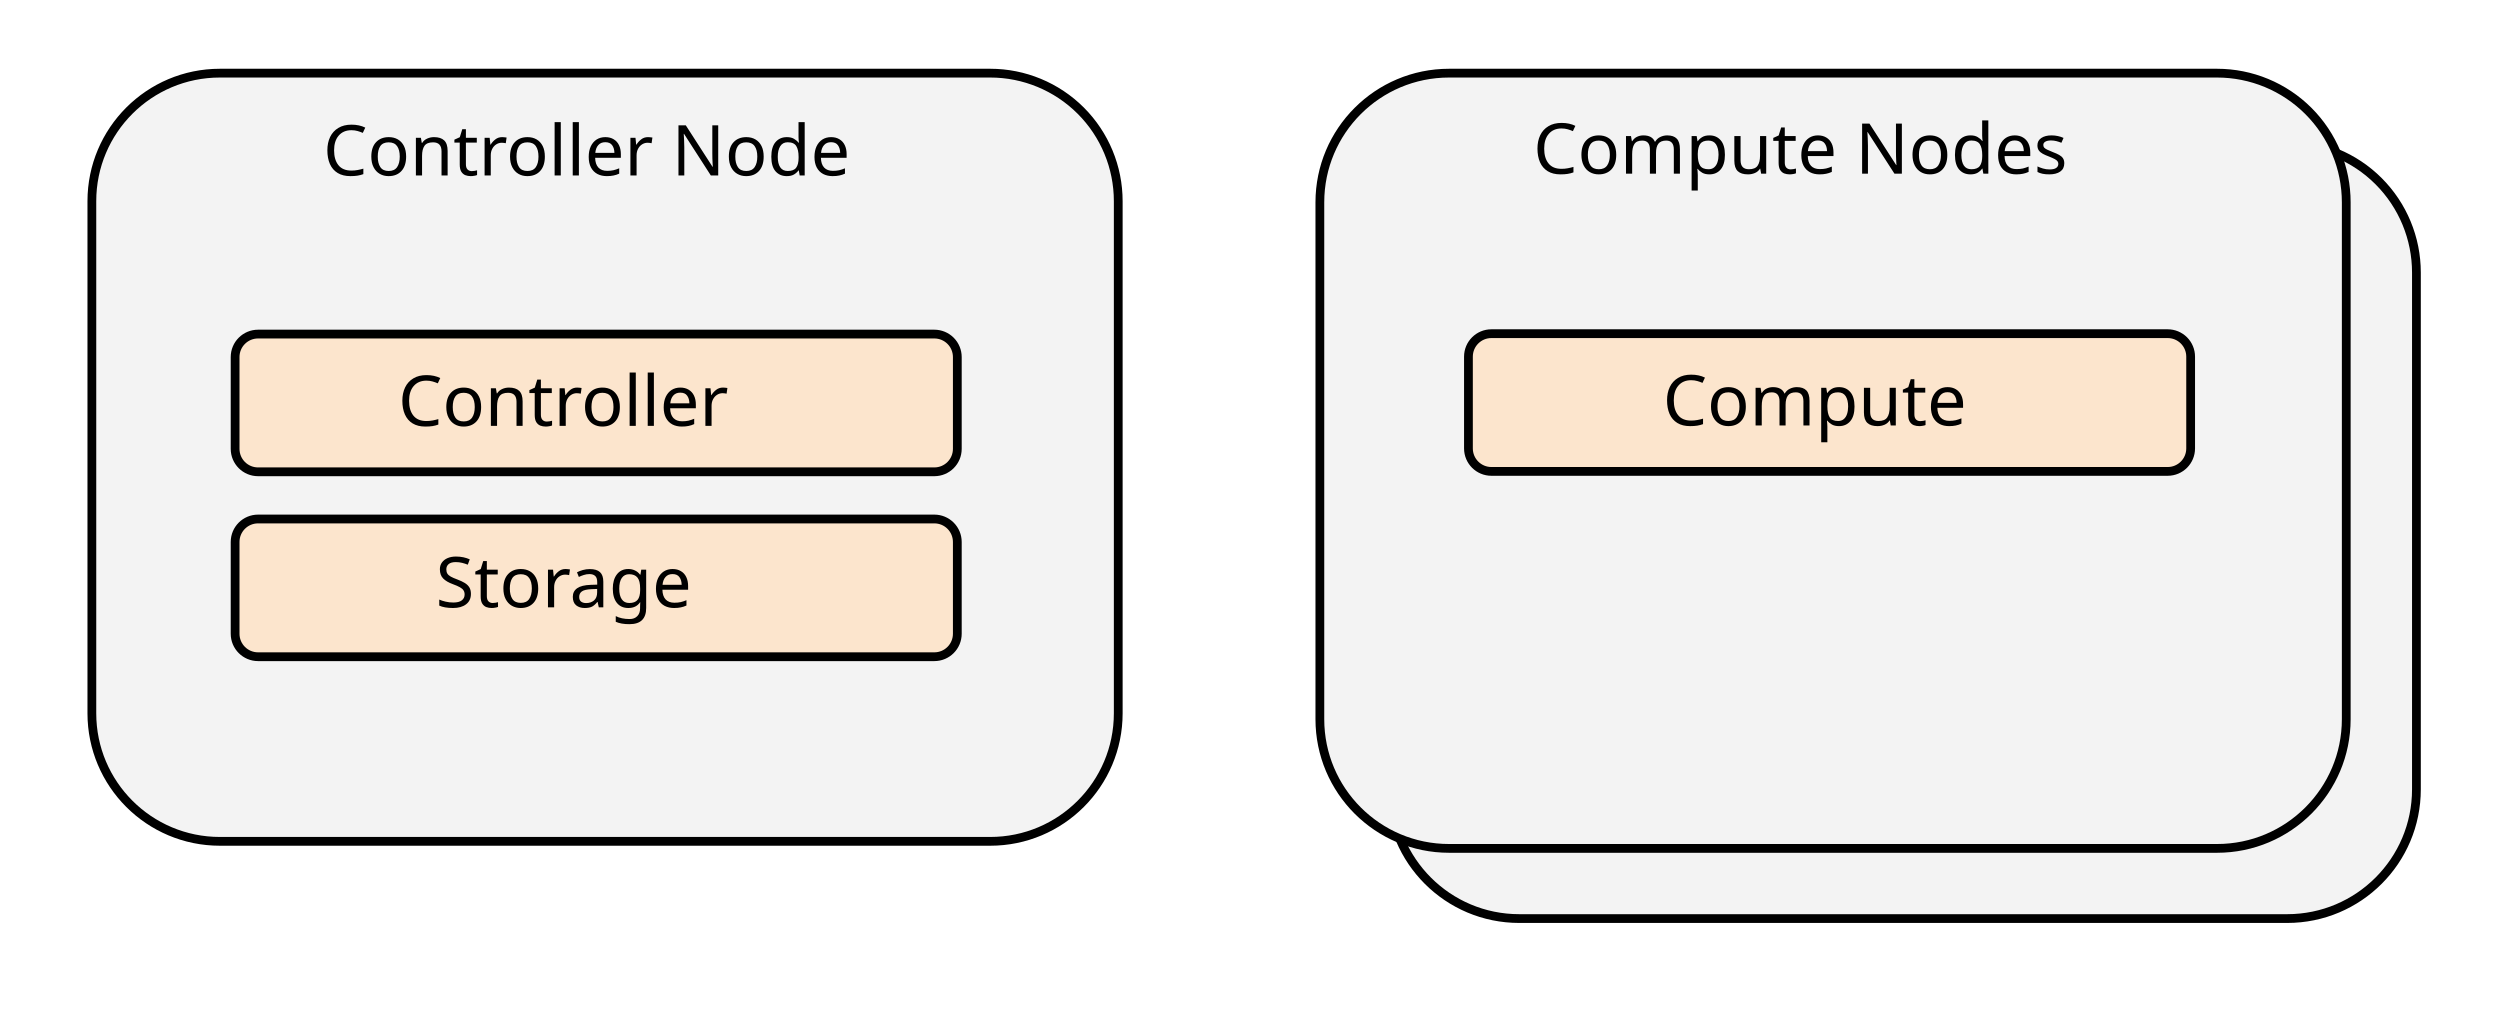
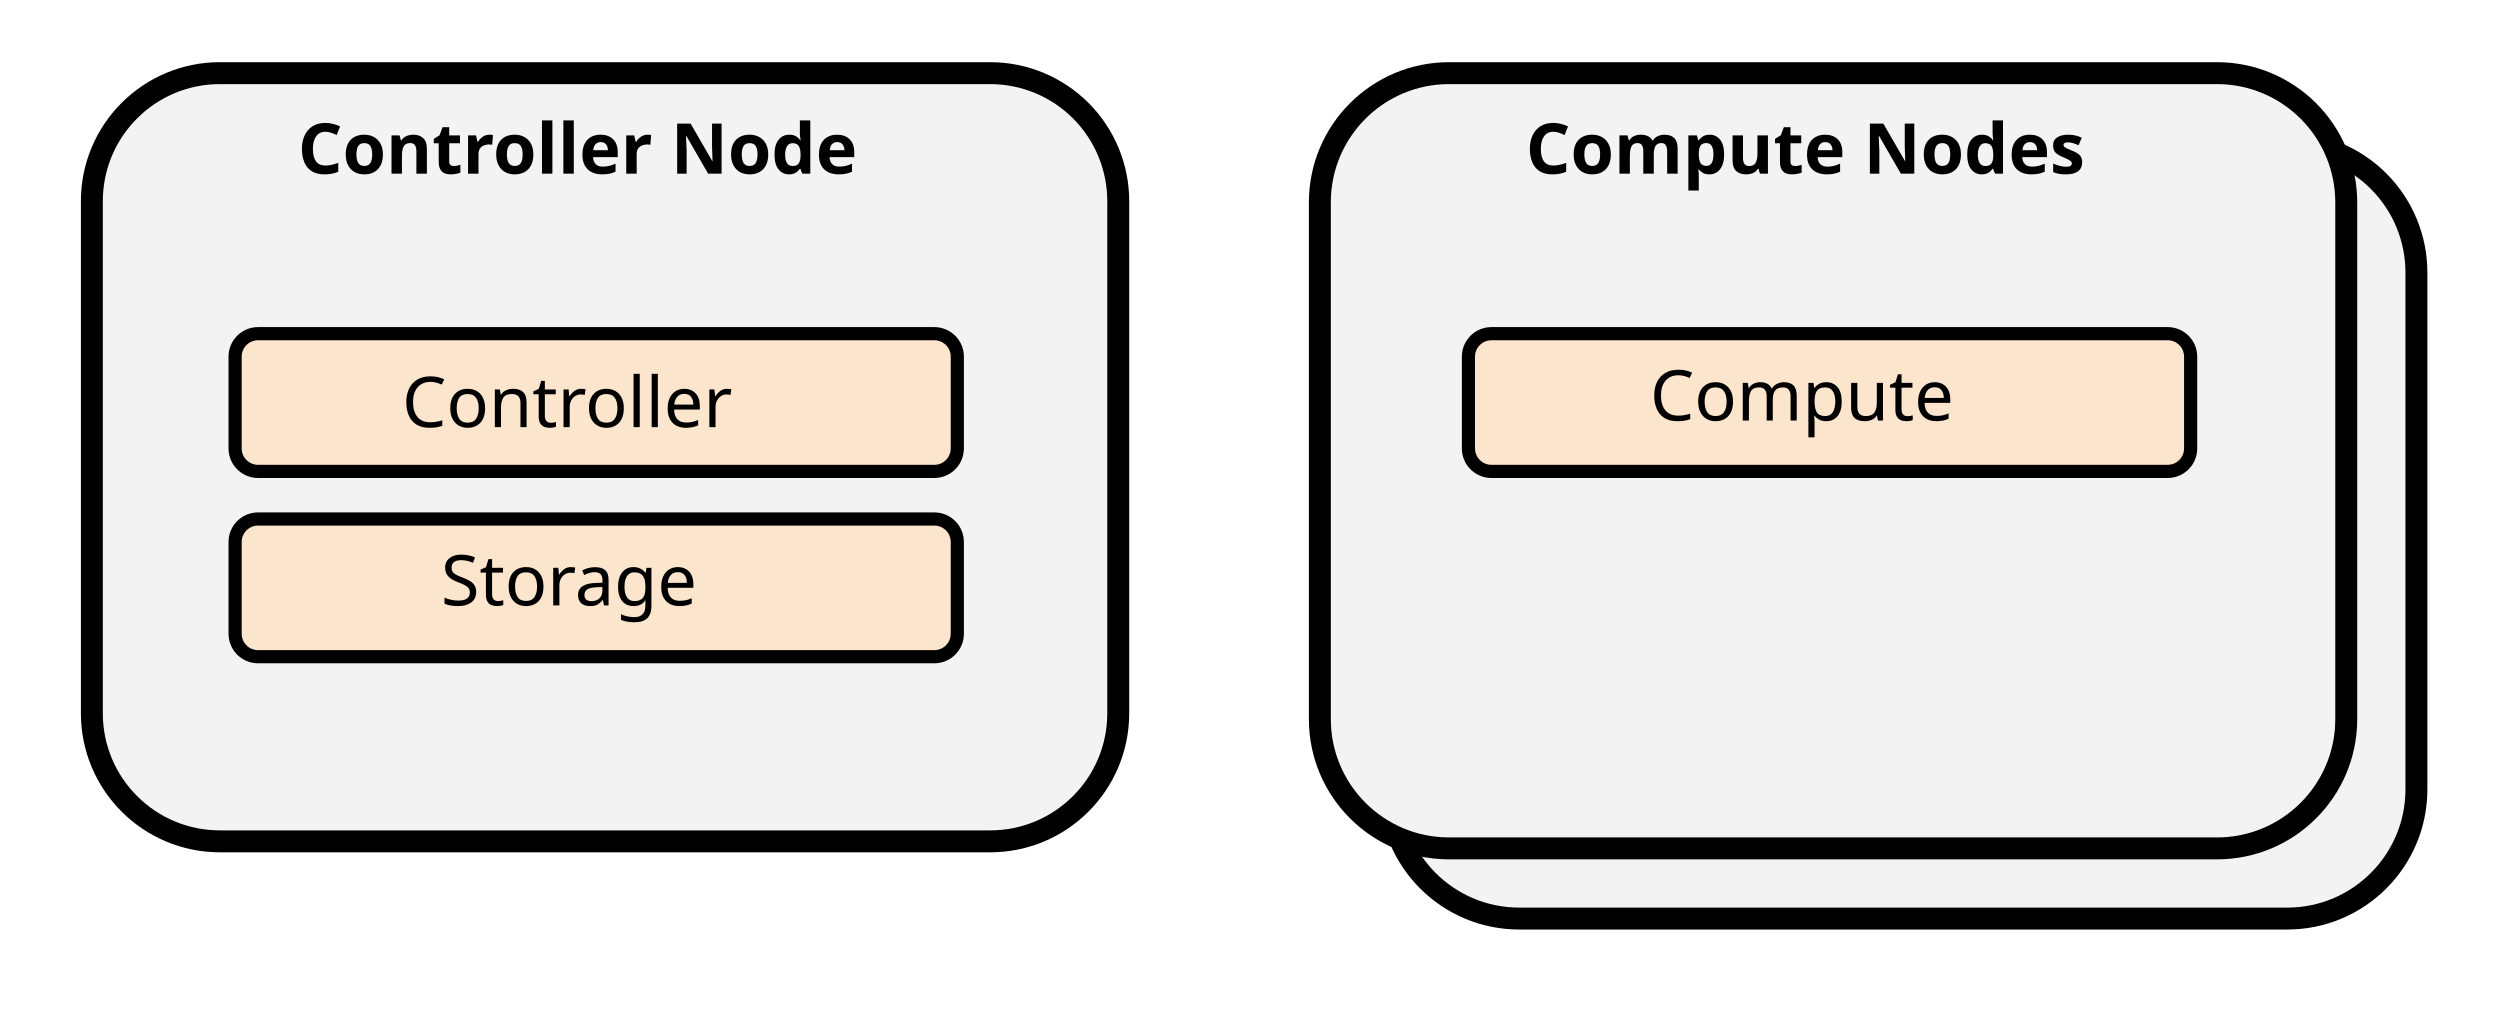
<svg xmlns="http://www.w3.org/2000/svg" version="1.1" viewBox="0 0 570 230" stroke-miterlimit="10" id="svg2" width="100%" height="100%" style="fill:none;stroke:none">
  <defs id="defs83" />
  <clipPath id="p.0">
    <path d="M 0,0 766,0 766,412 0,412 0,0 z" clip-rule="nonzero" id="path5" />
  </clipPath>
  <path style="fill:#000000;fill-opacity:0;fill-rule:nonzero" d="m 9.982,8.677 766.871,0 0,412.932 -766.871,0 z" id="path9" />
-   <path style="fill:#f3f3f3;fill-rule:nonzero" d="m 316.928,62.137 0,0 c 0,-16.27 13.19,-29.46 29.46,-29.46 l 175.096,0 c 7.813,0 15.306,3.104 20.831,8.629 5.525,5.525 8.629,13.018 8.629,20.831 l 0,117.836 c 0,16.27 -13.19,29.46 -29.46,29.46 l -175.096,0 0,0 c -16.27,0 -29.46,-13.19 -29.46,-29.46 z" id="path11" />
-   <path style="stroke:#000000;stroke-width:2;stroke-linecap:butt;stroke-linejoin:round" d="m 316.928,62.137 0,0 c 0,-16.27 13.19,-29.46 29.46,-29.46 l 175.096,0 c 7.813,0 15.306,3.104 20.831,8.629 5.525,5.525 8.629,13.018 8.629,20.831 l 0,117.836 c 0,16.27 -13.19,29.46 -29.46,29.46 l -175.096,0 0,0 c -16.27,0 -29.46,-13.19 -29.46,-29.46 z" id="path13" />
-   <path style="fill:#f3f3f3;fill-rule:nonzero" d="m 20.944,45.869 0,0 c 0,-16.122 13.07,-29.192 29.192,-29.192 l 175.631,0 c 7.742,0 15.167,3.076 20.642,8.55 5.475,5.475 8.55,12.9 8.55,20.642 l 0,116.765 c 0,16.122 -13.07,29.192 -29.192,29.192 l -175.631,0 0,0 c -16.122,0 -29.192,-13.07 -29.192,-29.192 z" id="path15" />
-   <path style="stroke:#000000;stroke-width:2;stroke-linecap:butt;stroke-linejoin:round" d="m 20.944,45.869 0,0 c 0,-16.122 13.07,-29.192 29.192,-29.192 l 175.631,0 c 7.742,0 15.167,3.076 20.642,8.55 5.475,5.475 8.55,12.9 8.55,20.642 l 0,116.765 c 0,16.122 -13.07,29.192 -29.192,29.192 l -175.631,0 0,0 c -16.122,0 -29.192,-13.07 -29.192,-29.192 z" id="path17" />
-   <path style="fill:#fce5cd;fill-rule:nonzero" d="m 53.605,81.404 0,0 c 0,-2.89 2.343,-5.234 5.234,-5.234 l 154.194,0 c 1.388,0 2.719,0.551 3.701,1.533 0.982,0.982 1.533,2.313 1.533,3.701 l 0,20.934 c 0,2.89 -2.343,5.234 -5.234,5.234 l -154.194,0 0,0 c -2.89,0 -5.234,-2.343 -5.234,-5.234 z" id="path21" />
-   <path style="stroke:#000000;stroke-width:2;stroke-linecap:butt;stroke-linejoin:round" d="m 53.605,81.404 0,0 c 0,-2.89 2.343,-5.234 5.234,-5.234 l 154.194,0 c 1.388,0 2.719,0.551 3.701,1.533 0.982,0.982 1.533,2.313 1.533,3.701 l 0,20.934 c 0,2.89 -2.343,5.234 -5.234,5.234 l -154.194,0 0,0 c -2.89,0 -5.234,-2.343 -5.234,-5.234 z" id="path23" />
-   <path style="fill:#fce5cd;fill-rule:nonzero" d="m 53.605,123.564 0,0 c 0,-2.89 2.343,-5.234 5.234,-5.234 l 154.194,0 c 1.388,0 2.719,0.551 3.701,1.533 0.982,0.982 1.533,2.313 1.533,3.701 l 0,20.934 c 0,2.89 -2.343,5.234 -5.234,5.234 l -154.194,0 0,0 c -2.89,0 -5.234,-2.343 -5.234,-5.234 z" id="path27" />
-   <path style="stroke:#000000;stroke-width:2;stroke-linecap:butt;stroke-linejoin:round" d="m 53.605,123.564 0,0 c 0,-2.89 2.343,-5.234 5.234,-5.234 l 154.194,0 c 1.388,0 2.719,0.551 3.701,1.533 0.982,0.982 1.533,2.313 1.533,3.701 l 0,20.934 c 0,2.89 -2.343,5.234 -5.234,5.234 l -154.194,0 0,0 c -2.89,0 -5.234,-2.343 -5.234,-5.234 z" id="path29" />
-   <path style="fill:#f3f3f3;fill-rule:nonzero" d="m 300.928,46.137 0,0 c 0,-16.27 13.19,-29.46 29.46,-29.46 l 175.096,0 c 7.813,0 15.306,3.104 20.831,8.629 5.525,5.525 8.629,13.018 8.629,20.831 l 0,117.836 c 0,16.27 -13.19,29.46 -29.46,29.46 l -175.096,0 0,0 c -16.27,0 -29.46,-13.19 -29.46,-29.46 z" id="path33" />
-   <path style="stroke:#000000;stroke-width:2;stroke-linecap:butt;stroke-linejoin:round" d="m 300.928,46.137 0,0 c 0,-16.27 13.19,-29.46 29.46,-29.46 l 175.096,0 c 7.813,0 15.306,3.104 20.831,8.629 5.525,5.525 8.629,13.018 8.629,20.831 l 0,117.836 c 0,16.27 -13.19,29.46 -29.46,29.46 l -175.096,0 0,0 c -16.27,0 -29.46,-13.19 -29.46,-29.46 z" id="path35" />
-   <path style="fill:#fce5cd;fill-rule:nonzero" d="m 334.805,81.312 0,0 c 0,-2.89 2.343,-5.234 5.234,-5.234 l 154.194,0 c 1.388,0 2.719,0.551 3.701,1.533 0.982,0.982 1.533,2.313 1.533,3.701 l 0,20.934 c 0,2.89 -2.343,5.234 -5.234,5.234 l -154.194,0 0,0 c -2.89,0 -5.234,-2.343 -5.234,-5.234 z" id="path39" />
-   <path style="stroke:#000000;stroke-width:2;stroke-linecap:butt;stroke-linejoin:round" d="m 334.805,81.312 0,0 c 0,-2.89 2.343,-5.234 5.234,-5.234 l 154.194,0 c 1.388,0 2.719,0.551 3.701,1.533 0.982,0.982 1.533,2.313 1.533,3.701 l 0,20.934 c 0,2.89 -2.343,5.234 -5.234,5.234 l -154.194,0 0,0 c -2.89,0 -5.234,-2.343 -5.234,-5.234 z" id="path41" />
-   <text xml:space="preserve" style="font-size:16px;font-style:normal;font-weight:normal;text-align:center;line-height:125%;letter-spacing:0px;word-spacing:0px;text-anchor:middle;fill:#000000;fill-opacity:1;stroke:none;font-family:Sans" x="140" y="40" id="text3080">
-     <tspan id="tspan3082" x="140" y="40">Controller Node</tspan>
+   <path style="fill:#f3f3f3;fill-rule:nonzero;stroke:#000000;stroke-opacity:1;stroke-width:5;stroke-miterlimit:10;stroke-dasharray:none" d="m 316.928,62.137 0,0 c 0,-16.27 13.19,-29.46 29.46,-29.46 l 175.096,0 c 7.813,0 15.306,3.104 20.831,8.629 5.525,5.525 8.629,13.018 8.629,20.831 l 0,117.836 c 0,16.27 -13.19,29.46 -29.46,29.46 l -175.096,0 0,0 c -16.27,0 -29.46,-13.19 -29.46,-29.46 z" id="path11" />
+   <path style="fill:#f3f3f3;fill-rule:nonzero;stroke:#000000;stroke-opacity:1;stroke-width:5;stroke-miterlimit:10;stroke-dasharray:none" d="m 20.944,45.869 0,0 c 0,-16.122 13.07,-29.192 29.192,-29.192 l 175.631,0 c 7.742,0 15.167,3.076 20.642,8.55 5.475,5.475 8.55,12.9 8.55,20.642 l 0,116.765 c 0,16.122 -13.07,29.192 -29.192,29.192 l -175.631,0 0,0 c -16.122,0 -29.192,-13.07 -29.192,-29.192 z" id="path15" />
+   <path style="fill:#fce5cd;fill-rule:nonzero;stroke:#000000;stroke-width:3;stroke-miterlimit:10;stroke-opacity:1;stroke-dasharray:none" d="m 53.605,81.312 0,0 c 0,-2.89 2.343,-5.234 5.234,-5.234 l 154.194,0 c 1.388,0 2.719,0.551 3.701,1.533 0.982,0.982 1.533,2.313 1.533,3.701 l 0,20.934 c 0,2.89 -2.343,5.234 -5.234,5.234 l -154.194,0 0,0 c -2.89,0 -5.234,-2.343 -5.234,-5.234 z" id="path21" />
+   <path style="fill:#fce5cd;fill-rule:nonzero;stroke:#000000;stroke-opacity:1;stroke-width:3;stroke-miterlimit:10;stroke-dasharray:none" d="m 53.605,123.564 0,0 c 0,-2.89 2.343,-5.234 5.234,-5.234 l 154.194,0 c 1.388,0 2.719,0.551 3.701,1.533 0.982,0.982 1.533,2.313 1.533,3.701 l 0,20.934 c 0,2.89 -2.343,5.234 -5.234,5.234 l -154.194,0 0,0 c -2.89,0 -5.234,-2.343 -5.234,-5.234 z" id="path27" />
+   <path style="fill:#f3f3f3;fill-rule:nonzero;stroke:#000000;stroke-opacity:1;stroke-width:5;stroke-miterlimit:10;stroke-dasharray:none" d="m 300.928,46.137 0,0 c 0,-16.27 13.19,-29.46 29.46,-29.46 l 175.096,0 c 7.813,0 15.306,3.104 20.831,8.629 5.525,5.525 8.629,13.018 8.629,20.831 l 0,117.836 c 0,16.27 -13.19,29.46 -29.46,29.46 l -175.096,0 0,0 c -16.27,0 -29.46,-13.19 -29.46,-29.46 z" id="path33" />
+   <path style="fill:#fce5cd;fill-rule:nonzero;stroke:#000000;stroke-opacity:1;stroke-width:3;stroke-miterlimit:10;stroke-dasharray:none" d="m 334.805,81.312 0,0 c 0,-2.89 2.343,-5.234 5.234,-5.234 l 154.194,0 c 1.388,0 2.719,0.551 3.701,1.533 0.982,0.982 1.533,2.313 1.533,3.701 l 0,20.934 c 0,2.89 -2.343,5.234 -5.234,5.234 l -154.194,0 0,0 c -2.89,0 -5.234,-2.343 -5.234,-5.234 z" id="path39" />
+   <text xml:space="preserve" style="font-size:16px;font-style:normal;font-variant:normal;font-weight:bold;font-stretch:normal;text-align:center;line-height:125%;letter-spacing:0px;word-spacing:0px;text-anchor:middle;fill:#000000;fill-opacity:1;stroke:none;font-family:PT Sans;-inkscape-font-specification:PT Sans Bold" x="137.926" y="39.599" id="text3080">
+     <tspan id="tspan3082" x="137.926" y="39.599">Controller Node</tspan>
  </text>
-   <text xml:space="preserve" style="font-size:16px;font-style:normal;font-weight:normal;text-align:center;line-height:125%;letter-spacing:0px;word-spacing:0px;text-anchor:middle;fill:#000000;fill-opacity:1;stroke:none;font-family:Sans" x="134.667" y="97.105" id="text3114-52">
-     <tspan id="tspan3116-7" x="134.667" y="97.105">Controller</tspan>
+   <text xml:space="preserve" style="font-size:16px;font-style:normal;font-variant:normal;font-weight:normal;font-stretch:normal;text-align:center;line-height:125%;letter-spacing:0px;word-spacing:0px;text-anchor:middle;fill:#000000;fill-opacity:1;stroke:none;font-family:PT Sans;-inkscape-font-specification:PT Sans" x="135.567" y="97.38" id="text3114-52">
+     <tspan id="tspan3116-7" x="135.567" y="97.38">Controller</tspan>
  </text>
-   <text xml:space="preserve" style="font-size:16px;font-style:normal;font-weight:normal;text-align:center;line-height:125%;letter-spacing:0px;word-spacing:0px;text-anchor:middle;fill:#000000;fill-opacity:1;stroke:none;font-family:Sans" x="134.764" y="138.472" id="text3120-6">
-     <tspan id="tspan3122-1" x="134.764" y="138.472">Storage</tspan>
+   <text xml:space="preserve" style="font-size:16px;font-style:normal;font-variant:normal;font-weight:normal;font-stretch:normal;text-align:center;line-height:125%;letter-spacing:0px;word-spacing:0px;text-anchor:middle;fill:#000000;fill-opacity:1;stroke:none;font-family:PT Sans;-inkscape-font-specification:PT Sans" x="135.958" y="138.031" id="text3120-6">
+     <tspan id="tspan3122-1" x="135.958" y="138.031">Storage</tspan>
  </text>
-   <text xml:space="preserve" style="font-size:16px;font-style:normal;font-weight:normal;text-align:center;line-height:125%;letter-spacing:0px;word-spacing:0px;text-anchor:middle;fill:#000000;fill-opacity:1;stroke:none;font-family:Sans" x="416.718" y="39.599" id="text3080-3">
-     <tspan id="tspan3082-2" x="416.718" y="39.599">Compute Nodes</tspan>
+   <text xml:space="preserve" style="font-size:16px;font-style:normal;font-variant:normal;font-weight:bold;font-stretch:normal;text-align:center;line-height:125%;letter-spacing:0px;word-spacing:0px;text-anchor:middle;fill:#000000;fill-opacity:1;stroke:none;font-family:PT Sans;-inkscape-font-specification:PT Sans Bold" x="417.855" y="39.599" id="text3080-3">
+     <tspan id="tspan3082-2" x="417.855" y="39.599">Compute Nodes</tspan>
  </text>
-   <text xml:space="preserve" style="font-size:16px;font-style:normal;font-weight:normal;text-align:center;line-height:125%;letter-spacing:0px;word-spacing:0px;text-anchor:middle;fill:#000000;fill-opacity:1;stroke:none;font-family:Sans" x="420" y="97" id="text3232">
-     <tspan id="tspan3234" x="420" y="97">Compute</tspan>
+   <text xml:space="preserve" style="font-size:16px;font-style:normal;font-variant:normal;font-weight:normal;font-stretch:normal;text-align:center;line-height:125%;letter-spacing:0px;word-spacing:0px;text-anchor:middle;fill:#000000;fill-opacity:1;stroke:none;font-family:PT Sans;-inkscape-font-specification:PT Sans" x="417.078" y="95.875" id="text3232">
+     <tspan id="tspan3234" x="417.078" y="95.875">Compute</tspan>
  </text>
</svg>
